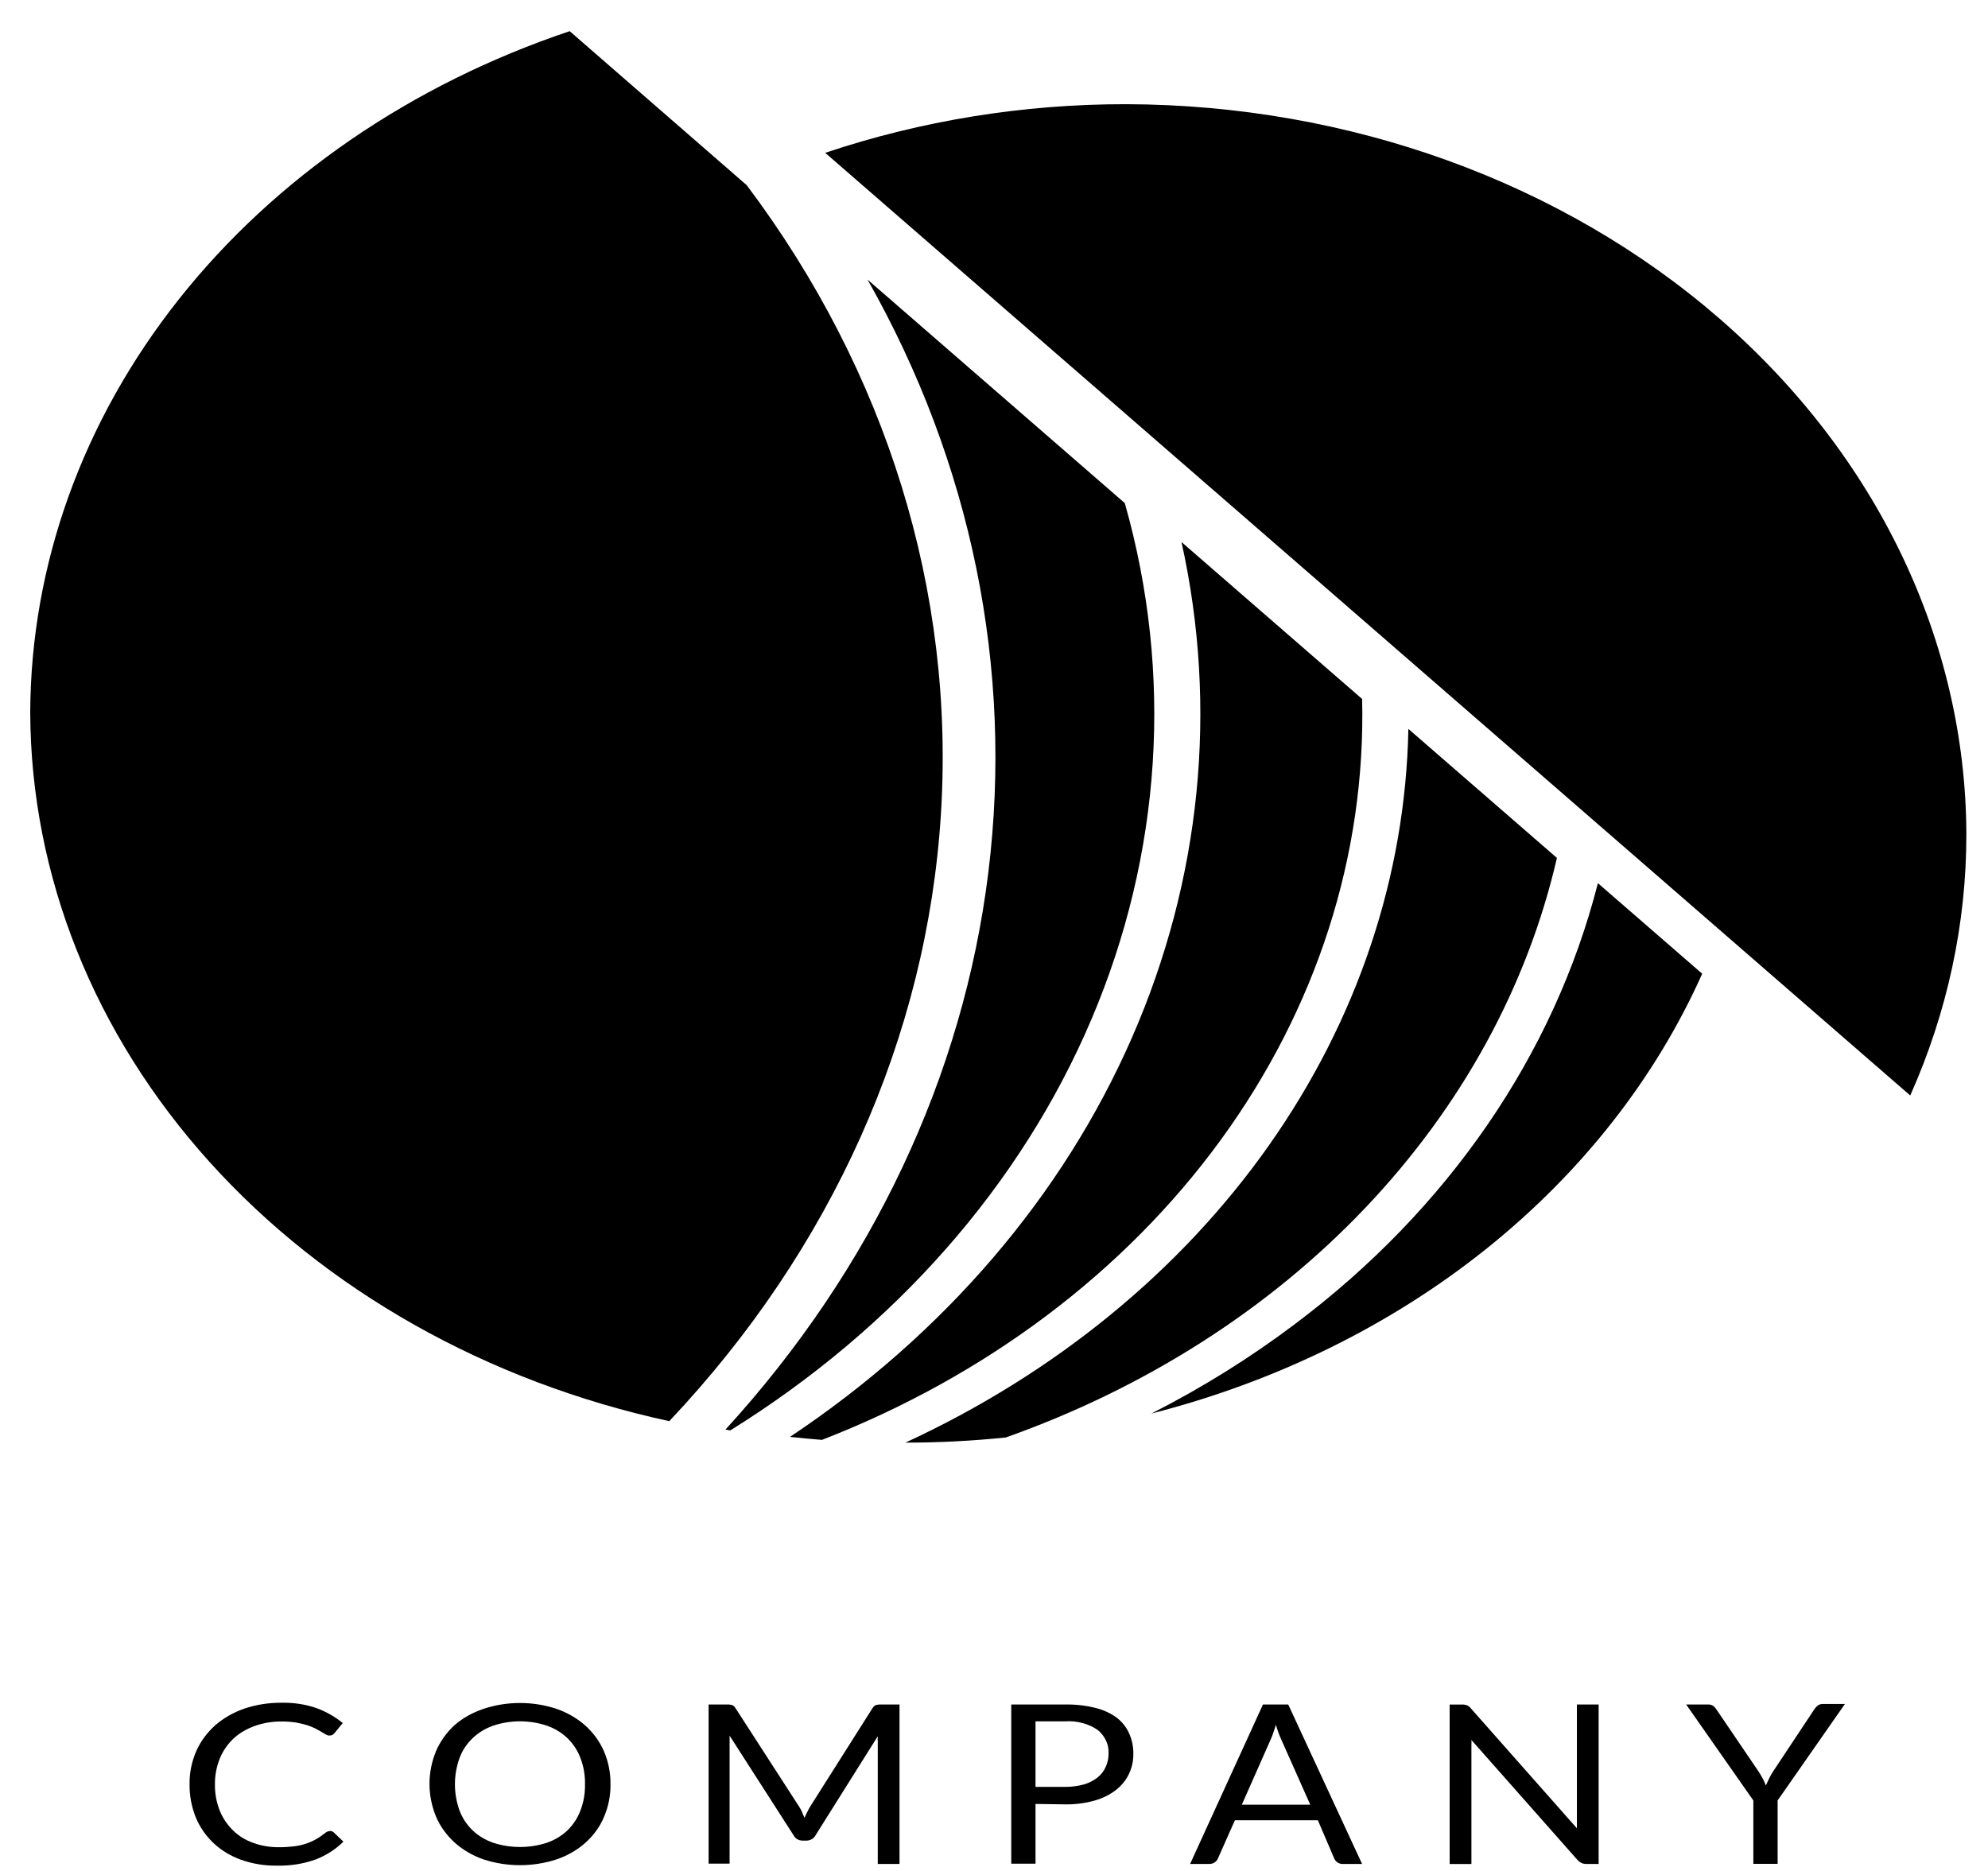
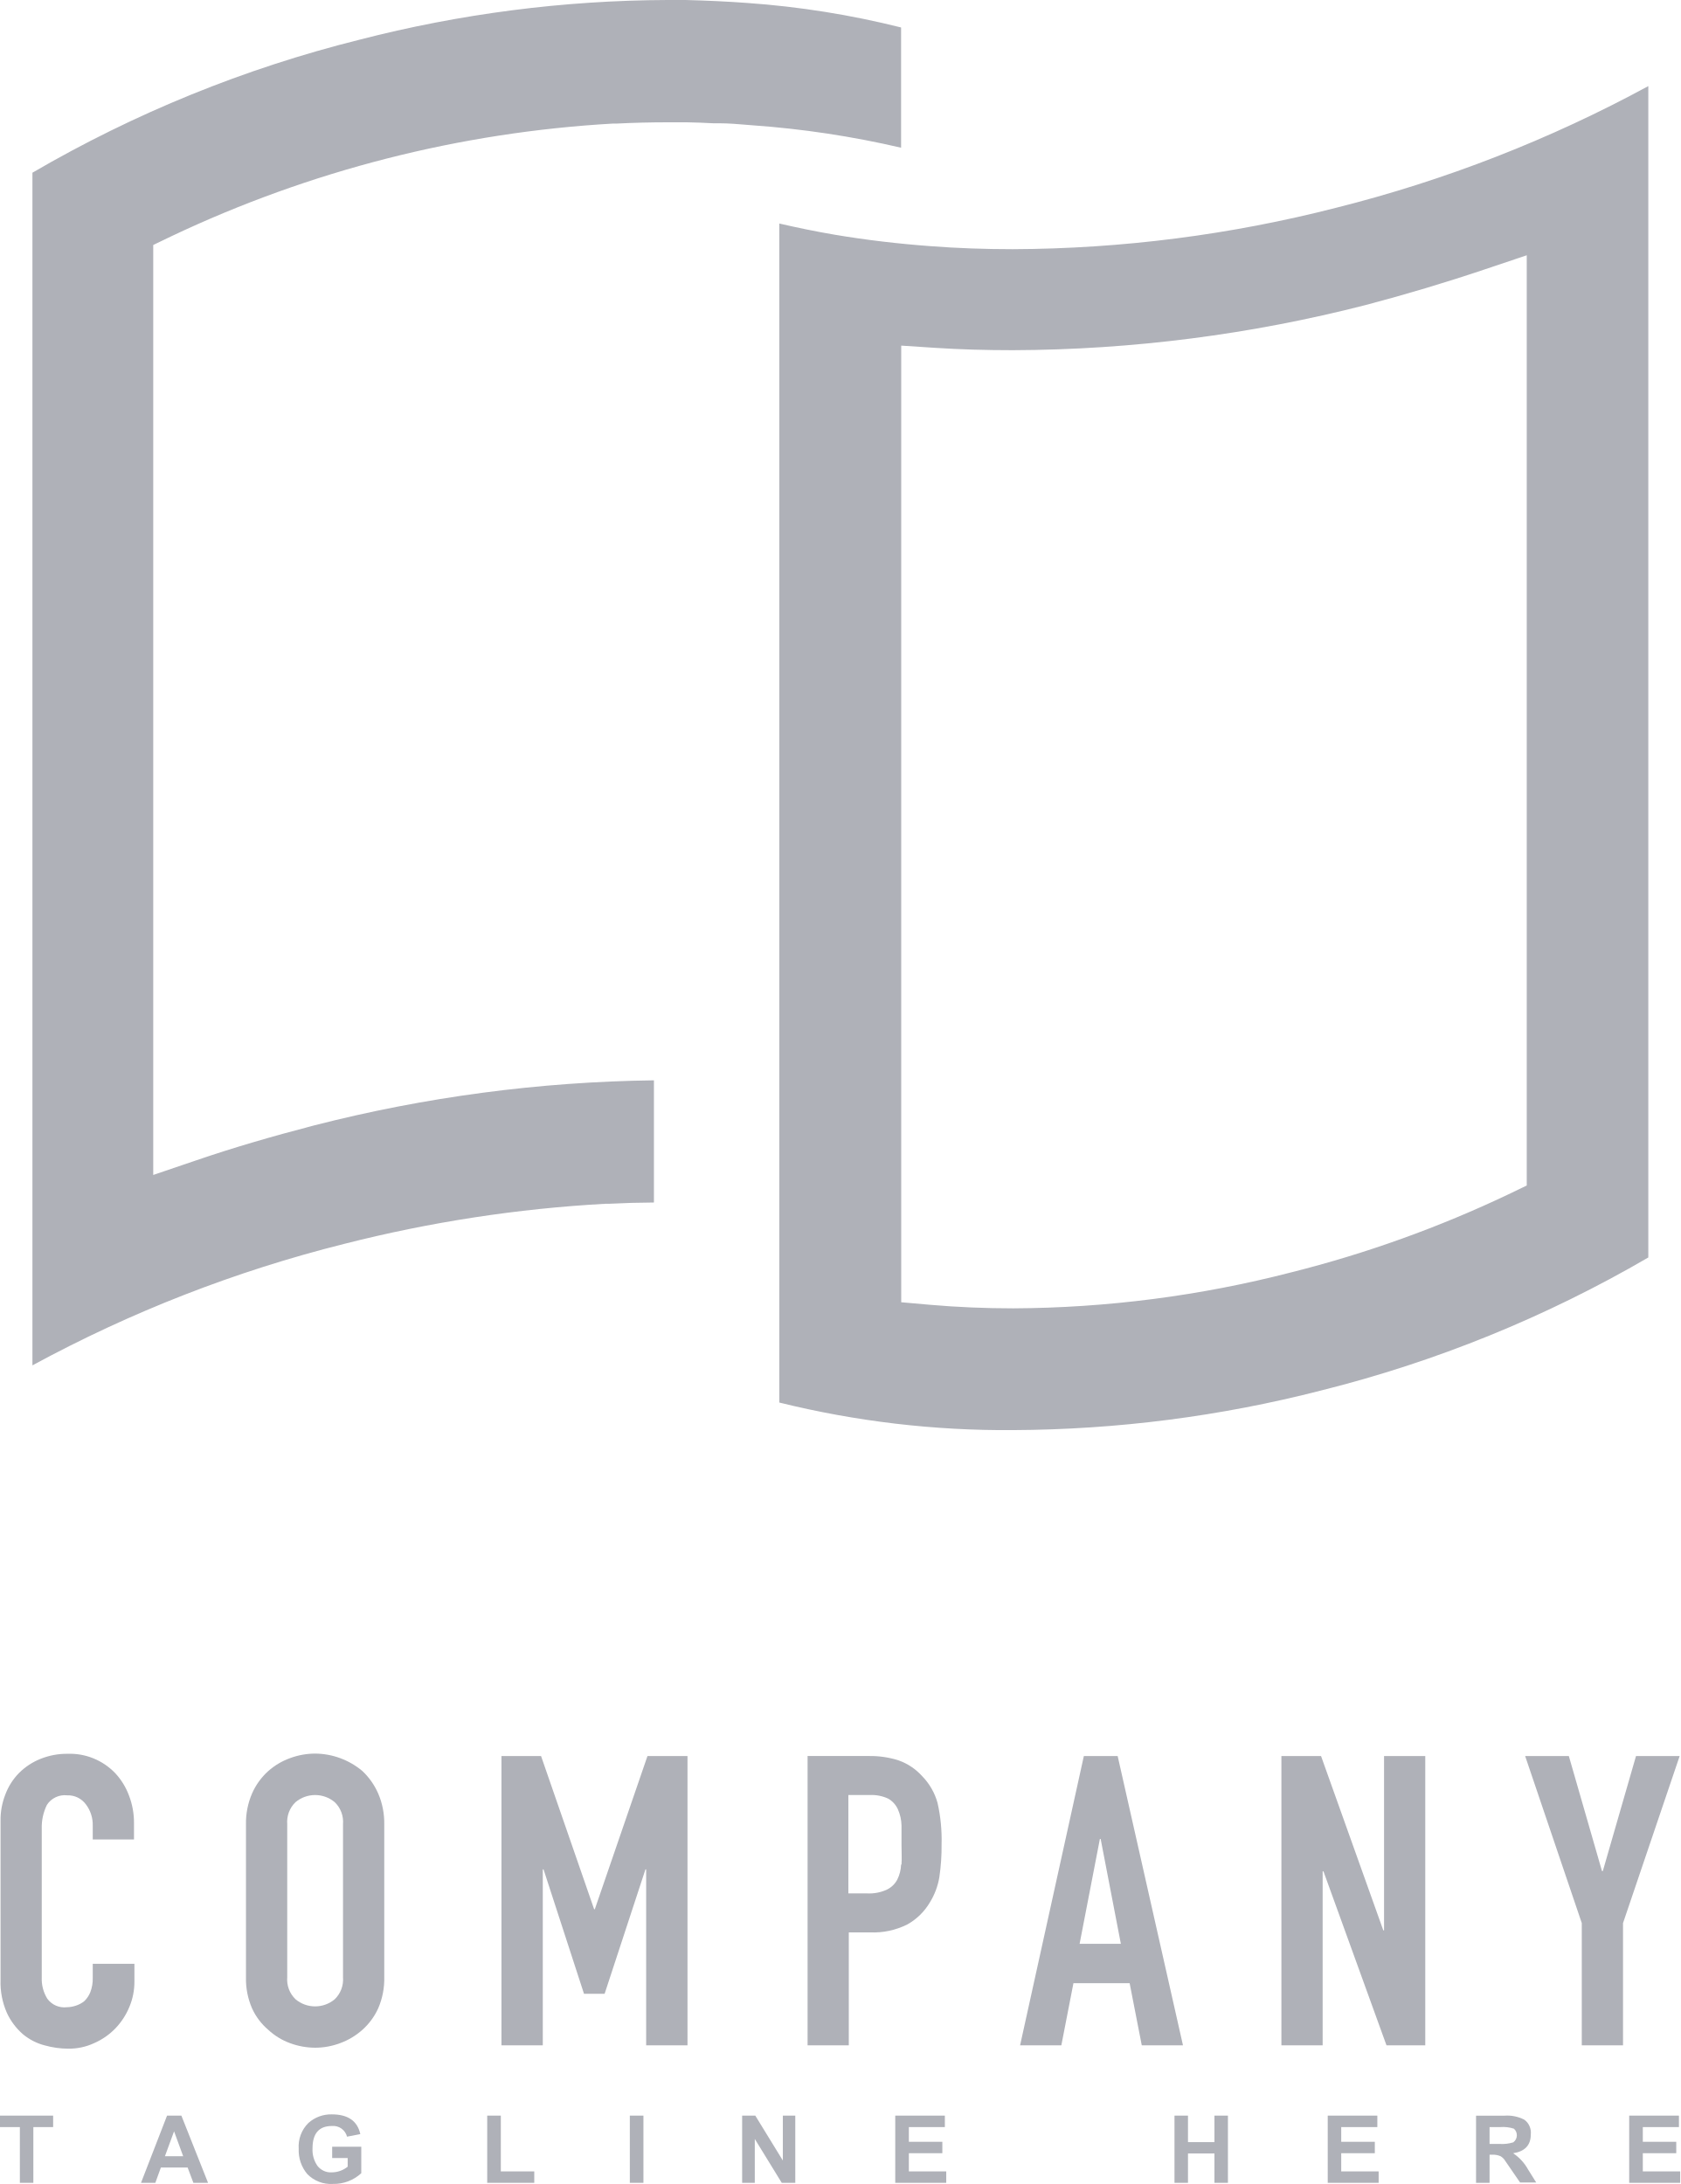
- <svg xmlns="http://www.w3.org/2000/svg" version="1.1" width="34" height="32" viewBox="0 0 34 32">
-   <path d="M5.643 31.315c0.012 0 0.024 0.003 0.035 0.007s0.021 0.011 0.029 0.018l0.166 0.159c-0.129 0.129-0.288 0.231-0.467 0.302-0.21 0.076-0.435 0.113-0.663 0.108-0.213 0.004-0.426-0.031-0.623-0.101-0.178-0.065-0.338-0.162-0.469-0.285-0.134-0.128-0.237-0.278-0.303-0.44-0.073-0.182-0.108-0.373-0.106-0.565-0.003-0.193 0.036-0.386 0.114-0.567 0.073-0.164 0.182-0.314 0.322-0.44 0.142-0.124 0.312-0.222 0.499-0.287 0.205-0.069 0.422-0.103 0.642-0.101 0.204-0.004 0.407 0.027 0.596 0.092 0.165 0.062 0.316 0.148 0.447 0.255l-0.139 0.17c-0.010 0.012-0.022 0.022-0.035 0.031-0.016 0.010-0.036 0.014-0.056 0.013-0.022-0.001-0.042-0.008-0.060-0.018l-0.075-0.045-0.104-0.058c-0.045-0.021-0.091-0.040-0.139-0.056-0.062-0.019-0.125-0.034-0.189-0.045-0.082-0.013-0.164-0.019-0.247-0.018-0.158-0.002-0.315 0.024-0.461 0.076-0.136 0.048-0.26 0.121-0.361 0.213-0.104 0.098-0.183 0.214-0.235 0.339-0.058 0.144-0.087 0.295-0.085 0.448-0.002 0.155 0.026 0.309 0.085 0.455 0.051 0.125 0.129 0.239 0.231 0.338 0.095 0.092 0.213 0.163 0.345 0.209 0.136 0.049 0.281 0.073 0.428 0.072 0.085 0.001 0.17-0.004 0.253-0.014 0.137-0.015 0.268-0.056 0.384-0.121 0.058-0.033 0.113-0.071 0.164-0.112 0.021-0.018 0.049-0.028 0.079-0.029z" />
-   <path d="M10.441 30.517c0.003 0.192-0.035 0.382-0.112 0.561-0.068 0.163-0.174 0.311-0.313 0.436s-0.306 0.222-0.491 0.286c-0.407 0.135-0.856 0.135-1.263 0-0.184-0.065-0.35-0.163-0.488-0.287-0.138-0.127-0.246-0.276-0.316-0.44-0.15-0.364-0.15-0.761 0-1.125 0.071-0.164 0.178-0.314 0.316-0.442 0.139-0.12 0.305-0.214 0.488-0.276 0.406-0.137 0.857-0.137 1.263 0 0.185 0.065 0.351 0.163 0.49 0.287 0.137 0.125 0.243 0.273 0.314 0.435 0.077 0.181 0.115 0.372 0.112 0.565zM10.005 30.517c0.003-0.153-0.023-0.306-0.079-0.451-0.047-0.125-0.122-0.239-0.222-0.338-0.097-0.093-0.217-0.166-0.351-0.213-0.296-0.099-0.623-0.099-0.918 0-0.134 0.047-0.254 0.12-0.351 0.213-0.101 0.097-0.178 0.212-0.224 0.338-0.106 0.294-0.106 0.609 0 0.903 0.047 0.125 0.123 0.24 0.224 0.338 0.098 0.092 0.217 0.164 0.351 0.211 0.296 0.096 0.622 0.096 0.918 0 0.134-0.047 0.254-0.119 0.351-0.211 0.1-0.098 0.175-0.213 0.222-0.338 0.056-0.145 0.082-0.298 0.079-0.451z" />
-   <path d="M13.715 30.99l0.044 0.101c0.017-0.036 0.031-0.069 0.048-0.101 0.016-0.034 0.034-0.067 0.054-0.099l1.062-1.677c0.021-0.029 0.039-0.047 0.060-0.052 0.028-0.007 0.058-0.011 0.087-0.009h0.314v2.727h-0.372v-2.005c0-0.025 0-0.054 0-0.085-0.002-0.031-0.002-0.063 0-0.094l-1.068 1.7c-0.014 0.025-0.035 0.047-0.063 0.062s-0.059 0.023-0.091 0.023h-0.060c-0.032 0-0.064-0.007-0.091-0.022s-0.049-0.037-0.062-0.062l-1.099-1.711c0 0.032 0 0.065 0 0.097s0 0.061 0 0.087v2.005h-0.359v-2.722h0.314c0.030-0.002 0.059 0.002 0.087 0.009 0.026 0.011 0.046 0.030 0.058 0.052l1.084 1.678c0.021 0.031 0.039 0.064 0.054 0.097z" />
-   <path d="M17.71 30.855v1.021h-0.415v-2.723h0.926c0.175-0.003 0.349 0.017 0.517 0.059 0.134 0.033 0.259 0.091 0.366 0.17 0.092 0.074 0.163 0.165 0.208 0.267 0.049 0.111 0.073 0.229 0.071 0.348 0.002 0.119-0.024 0.238-0.077 0.348-0.050 0.104-0.127 0.198-0.224 0.273-0.107 0.082-0.232 0.143-0.368 0.18-0.162 0.045-0.331 0.066-0.501 0.063l-0.503-0.007zM17.71 30.562h0.503c0.109 0.001 0.218-0.013 0.322-0.041 0.086-0.025 0.165-0.065 0.233-0.117 0.062-0.050 0.111-0.112 0.141-0.18 0.034-0.073 0.051-0.151 0.050-0.229 0.005-0.076-0.009-0.151-0.042-0.222s-0.082-0.134-0.145-0.186c-0.159-0.108-0.358-0.16-0.559-0.146h-0.503v1.122z" />
-   <path d="M23.294 31.88h-0.328c-0.033 0.001-0.065-0.008-0.091-0.025-0.024-0.017-0.042-0.039-0.054-0.063l-0.282-0.659h-1.419l-0.293 0.659c-0.011 0.024-0.029 0.045-0.052 0.061-0.026 0.018-0.060 0.028-0.093 0.027h-0.328l1.246-2.727h0.432l1.263 2.727zM21.237 30.867h1.172l-0.494-1.11c-0.038-0.084-0.069-0.169-0.093-0.256l-0.048 0.143c-0.014 0.043-0.031 0.083-0.046 0.116l-0.49 1.108z" />
-   <path d="M25.089 29.165c0.025 0.012 0.046 0.029 0.062 0.049l1.818 2.056c0-0.032 0-0.065 0-0.096s0-0.061 0-0.090v-1.931h0.372v2.727h-0.208c-0.030 0.001-0.059-0.005-0.085-0.016-0.026-0.013-0.048-0.030-0.067-0.050l-1.816-2.054c0.002 0.031 0.002 0.063 0 0.094 0 0.031 0 0.058 0 0.083v1.944h-0.372v-2.727h0.22c0.026-0.001 0.051 0.004 0.075 0.013z" />
-   <path d="M30.402 30.795v1.083h-0.415v-1.083l-1.149-1.642h0.372c0.032-0.002 0.064 0.007 0.089 0.023 0.023 0.018 0.042 0.038 0.056 0.061l0.719 1.059c0.029 0.045 0.054 0.087 0.075 0.126s0.037 0.078 0.052 0.116l0.054-0.117c0.020-0.043 0.044-0.084 0.071-0.125l0.708-1.067c0.015-0.021 0.033-0.041 0.054-0.058 0.025-0.019 0.057-0.028 0.089-0.027h0.376l-1.151 1.65z" />
-   <path d="M13.51 24.576c0.181 0.020 0.364 0.036 0.548 0.051 2.803-1.089 5.174-2.873 6.817-5.126s2.485-4.878 2.421-7.546l-3.089-2.684c0.628 2.84 0.334 5.776-0.849 8.479s-3.208 5.067-5.849 6.827z" />
-   <path d="M12.407 24.451l0.083 0.014c2.822-1.754 4.974-4.203 6.176-7.030s1.402-5.904 0.571-8.83l-4.4-3.823c1.78 3.142 2.496 6.659 2.066 10.141s-1.989 6.786-4.496 9.528z" />
-   <path d="M27.328 15.106c-0.747 2.931-2.563 5.574-5.177 7.537-0.763 0.576-1.587 1.090-2.46 1.534 2.128-0.544 4.085-1.504 5.718-2.809s2.9-2.917 3.703-4.714l-1.784-1.549z" />
-   <path d="M26.628 14.674l-2.541-2.207c-0.049 2.517-0.872 4.976-2.385 7.123s-3.66 3.902-6.217 5.084h0.012c0.57-0 1.139-0.030 1.705-0.088 2.39-0.848 4.502-2.196 6.147-3.926s2.771-3.785 3.278-5.985z" />
-   <path d="M12.774 3.17l-3.031-2.637c-2.709 0.91-5.040 2.509-6.686 4.588s-2.531 4.542-2.54 7.066v0c0.010 2.789 1.090 5.495 3.070 7.69s4.745 3.754 7.859 4.43c2.78-2.942 4.407-6.579 4.646-10.38s-0.924-7.569-3.319-10.757z" />
-   <path d="M33.63 14.268c-0.011-3.309-1.529-6.479-4.221-8.818s-6.342-3.658-10.15-3.668c-1.76-0.002-3.504 0.281-5.146 0.832l18.557 16.123c0.635-1.425 0.961-2.94 0.96-4.469z" />
+ <svg xmlns="http://www.w3.org/2000/svg" width="40" height="52" viewBox="0 0 40 52" fill="none">
+   <path fill-rule="evenodd" clip-rule="evenodd" d="M17.114 2.935H16.977C16.767 2.922 16.557 2.917 16.347 2.912H16.347H16.327H15.892C15.495 2.912 15.09 2.922 14.688 2.942C14.657 2.94 14.627 2.94 14.597 2.942C10.952 3.149 7.382 4.06 4.08 5.625L3.648 5.833V27.975L4.66 27.631C5.548 27.326 6.494 27.052 7.473 26.797C10.119 26.118 12.837 25.757 15.568 25.722V28.631C15.206 28.633 14.855 28.643 14.503 28.661H14.419C12.318 28.776 10.232 29.097 8.191 29.617C5.607 30.264 3.114 31.236 0.772 32.509V4.112C3.205 2.693 5.825 1.627 8.556 0.946C10.953 0.327 13.417 0.009 15.892 0H16.319C16.83 0.013 17.329 0.036 17.797 0.071C19.03 0.158 20.253 0.353 21.452 0.654V3.517C20.287 3.246 19.103 3.067 17.91 2.983C17.886 2.981 17.862 2.979 17.838 2.977C17.591 2.956 17.344 2.935 17.114 2.935ZM22.153 5.861C22.788 5.91 23.445 5.933 24.111 5.933C26.712 5.923 29.303 5.591 31.824 4.943C34.407 4.294 36.899 3.322 39.241 2.05V29.94C36.807 31.358 34.185 32.424 31.455 33.106C29.057 33.723 26.593 34.039 24.118 34.05C22.243 34.065 20.374 33.844 18.553 33.394V5.322C18.983 5.421 19.426 5.513 19.876 5.589C20.615 5.714 21.394 5.805 22.153 5.861ZM36.347 6.078L35.335 6.418C34.404 6.731 33.466 7.011 32.522 7.26C29.775 7.966 26.951 8.328 24.116 8.338C23.456 8.338 22.849 8.32 22.262 8.282L21.455 8.229V28.318V31.006L22.148 31.067C22.79 31.123 23.453 31.151 24.121 31.151C26.354 31.141 28.578 30.853 30.741 30.294C32.522 29.847 34.255 29.224 35.914 28.435L36.347 28.226V6.078Z" fill="#AFB1B8" />
+   <path d="M2.737 42.212C2.592 42.062 2.416 41.943 2.222 41.865C2.028 41.786 1.82 41.75 1.611 41.757C1.389 41.754 1.168 41.796 0.961 41.879C0.772 41.955 0.6 42.068 0.455 42.212C0.312 42.357 0.201 42.53 0.129 42.721C0.05 42.921 0.01 43.134 0.013 43.349V47.143C0.004 47.41 0.055 47.676 0.162 47.921C0.251 48.116 0.381 48.289 0.541 48.43C0.693 48.557 0.871 48.65 1.062 48.699C1.247 48.751 1.438 48.778 1.629 48.778C1.84 48.78 2.05 48.735 2.241 48.646C2.431 48.563 2.603 48.444 2.747 48.295C2.888 48.148 3.001 47.975 3.079 47.786C3.16 47.595 3.201 47.389 3.2 47.181V46.757H2.208V47.095C2.211 47.21 2.192 47.325 2.15 47.433C2.118 47.514 2.069 47.587 2.006 47.647C1.945 47.696 1.874 47.733 1.799 47.756C1.732 47.778 1.662 47.79 1.591 47.791C1.503 47.802 1.413 47.788 1.331 47.753C1.249 47.717 1.179 47.66 1.126 47.588C1.032 47.436 0.986 47.258 0.994 47.08V43.542C0.988 43.346 1.03 43.151 1.116 42.975C1.167 42.895 1.24 42.831 1.326 42.791C1.412 42.75 1.507 42.735 1.601 42.746C1.687 42.743 1.772 42.761 1.849 42.798C1.926 42.836 1.993 42.891 2.044 42.96C2.155 43.106 2.213 43.285 2.208 43.469V43.797H3.19V43.41C3.192 43.183 3.151 42.958 3.069 42.746C2.995 42.548 2.883 42.366 2.737 42.212Z" fill="#AFB1B8" />
+   <path d="M8.629 42.169C8.313 41.902 7.914 41.755 7.501 41.752C7.299 41.753 7.098 41.789 6.909 41.859C6.716 41.928 6.538 42.033 6.385 42.169C6.221 42.317 6.09 42.498 6.001 42.701C5.901 42.932 5.851 43.183 5.856 43.435V47.074C5.849 47.33 5.899 47.585 6.001 47.819C6.09 48.015 6.222 48.189 6.385 48.328C6.537 48.469 6.715 48.578 6.909 48.648C7.098 48.718 7.299 48.754 7.501 48.755C7.703 48.755 7.903 48.719 8.093 48.648C8.29 48.577 8.472 48.468 8.629 48.328C8.787 48.186 8.915 48.013 9.003 47.819C9.105 47.585 9.154 47.33 9.148 47.074V43.435C9.152 43.183 9.103 42.932 9.003 42.701C8.915 42.5 8.788 42.319 8.629 42.169ZM8.166 47.074C8.174 47.171 8.161 47.269 8.127 47.36C8.093 47.451 8.039 47.533 7.969 47.601C7.838 47.711 7.673 47.771 7.502 47.771C7.331 47.771 7.166 47.711 7.035 47.601C6.965 47.533 6.911 47.451 6.877 47.36C6.843 47.269 6.83 47.171 6.838 47.074V43.435C6.83 43.339 6.843 43.241 6.877 43.15C6.911 43.059 6.965 42.976 7.035 42.909C7.166 42.799 7.331 42.739 7.502 42.739C7.673 42.739 7.838 42.799 7.969 42.909C8.039 42.976 8.093 43.059 8.127 43.15C8.161 43.241 8.174 43.339 8.166 43.435V47.074Z" fill="#AFB1B8" />
+   <path d="M16.367 48.699V41.811H15.414L14.161 45.457H14.144L12.881 41.811H11.938V48.699H12.922V44.509H12.94L13.903 47.471H14.394L15.366 44.509H15.383V48.699H16.367Z" fill="#AFB1B8" />
+   <path d="M21.958 42.294C21.806 42.124 21.615 41.994 21.401 41.917C21.171 41.842 20.93 41.806 20.688 41.81H19.226V48.699H20.207V46.009H20.713C21.02 46.023 21.324 45.958 21.599 45.821C21.822 45.697 22.008 45.515 22.138 45.294C22.251 45.111 22.328 44.907 22.363 44.694C22.401 44.435 22.419 44.173 22.416 43.911C22.425 43.58 22.393 43.249 22.32 42.927C22.254 42.688 22.13 42.471 21.958 42.294ZM21.452 44.394C21.448 44.519 21.417 44.641 21.361 44.753C21.305 44.859 21.216 44.943 21.108 44.994C20.963 45.059 20.804 45.089 20.645 45.081H20.197V42.739H20.703C20.856 42.731 21.008 42.761 21.146 42.825C21.247 42.883 21.328 42.972 21.376 43.079C21.43 43.2 21.459 43.331 21.462 43.463C21.462 43.608 21.462 43.761 21.462 43.921C21.462 44.081 21.472 44.247 21.462 44.394H21.452Z" fill="#AFB1B8" />
+   <path d="M26.608 41.811H25.803L24.285 48.699H25.267L25.555 47.219H26.893L27.182 48.699H28.163L26.608 41.811ZM25.702 46.281L26.185 43.784H26.203L26.684 46.281H25.702Z" fill="#AFB1B8" />
+   <path d="M32.95 45.961H32.932L31.45 41.811H30.506V48.699H31.488V44.557H31.508L33.008 48.699H33.931V41.811H32.95V45.961Z" fill="#AFB1B8" />
+   <path d="M38.948 41.811L38.158 44.549H38.138L37.349 41.811H36.309L37.657 45.788V48.699H38.639V45.788L39.987 41.811H38.948Z" fill="#AFB1B8" />
+   <path d="M0 50.645H0.473V51.972H0.794V50.645H1.265V50.372H0V50.645Z" fill="#AFB1B8" />
+   <path d="M3.977 50.372L3.357 51.972H3.698L3.83 51.608H4.467L4.604 51.972H4.953L4.318 50.372H3.977ZM3.926 51.339L4.144 50.746L4.361 51.339H3.926Z" fill="#AFB1B8" />
+   <path d="M7.908 51.382H8.277V51.588C8.169 51.675 8.036 51.722 7.898 51.723C7.833 51.727 7.769 51.715 7.71 51.688C7.651 51.661 7.599 51.621 7.559 51.57C7.474 51.449 7.432 51.302 7.44 51.153C7.44 50.797 7.594 50.619 7.9 50.619C7.981 50.611 8.062 50.633 8.128 50.679C8.194 50.726 8.242 50.795 8.262 50.873L8.578 50.812C8.51 50.5 8.285 50.342 7.9 50.342C7.695 50.337 7.495 50.41 7.341 50.548C7.261 50.628 7.198 50.724 7.159 50.83C7.119 50.937 7.103 51.05 7.111 51.163C7.102 51.382 7.175 51.597 7.316 51.764C7.394 51.844 7.489 51.907 7.594 51.947C7.699 51.988 7.811 52.005 7.923 51.998C8.173 52.005 8.417 51.913 8.601 51.743V51.113H7.908V51.382Z" fill="#AFB1B8" />
+   <path d="M11.923 50.372H11.599V51.972H12.719V51.7H11.923V50.372Z" fill="#AFB1B8" />
+   <path d="M15.318 50.372H14.994V51.972H15.318V50.372Z" fill="#AFB1B8" />
+   <path d="M18.637 51.441L17.981 50.372H17.668V51.972H17.969V50.927L18.611 51.972H18.933V50.372H18.637V51.441Z" fill="#AFB1B8" />
+   <path d="M21.637 51.267H22.434V50.995H21.637V50.645H22.494V50.372H21.313V51.972H22.527V51.7H21.637V51.267Z" fill="#AFB1B8" />
+   <path d="M28.912 51.003H28.282V50.372H27.961V51.972H28.282V51.273H28.912V51.972H29.233V50.372H28.912V51.003Z" fill="#AFB1B8" />
+   <path d="M31.93 51.267H32.73V50.995H31.93V50.645H32.79V50.372H31.609V51.972H32.821V51.7H31.93V51.267Z" fill="#AFB1B8" />
+   <path d="M36.023 51.268C36.301 51.224 36.443 51.077 36.443 50.823C36.451 50.755 36.441 50.686 36.413 50.623C36.386 50.56 36.342 50.506 36.286 50.467C36.142 50.394 35.98 50.361 35.818 50.373H35.14V51.972H35.462V51.303H35.525C35.593 51.299 35.662 51.311 35.725 51.339C35.772 51.368 35.811 51.408 35.839 51.456L36.188 51.964H36.572L36.377 51.652C36.291 51.497 36.17 51.366 36.023 51.268ZM35.699 51.046H35.462V50.645H35.715C35.825 50.636 35.936 50.649 36.041 50.683C36.064 50.703 36.083 50.729 36.095 50.758C36.107 50.787 36.113 50.818 36.111 50.849C36.11 50.88 36.101 50.911 36.087 50.938C36.072 50.966 36.051 50.99 36.026 51.008C35.92 51.041 35.81 51.053 35.699 51.046Z" fill="#AFB1B8" />
+   <path d="M39.11 51.267H39.906V50.995H39.11V50.645H39.97V50.372H38.786V51.972H40V51.7H39.11V51.267Z" fill="#AFB1B8" />
</svg>
